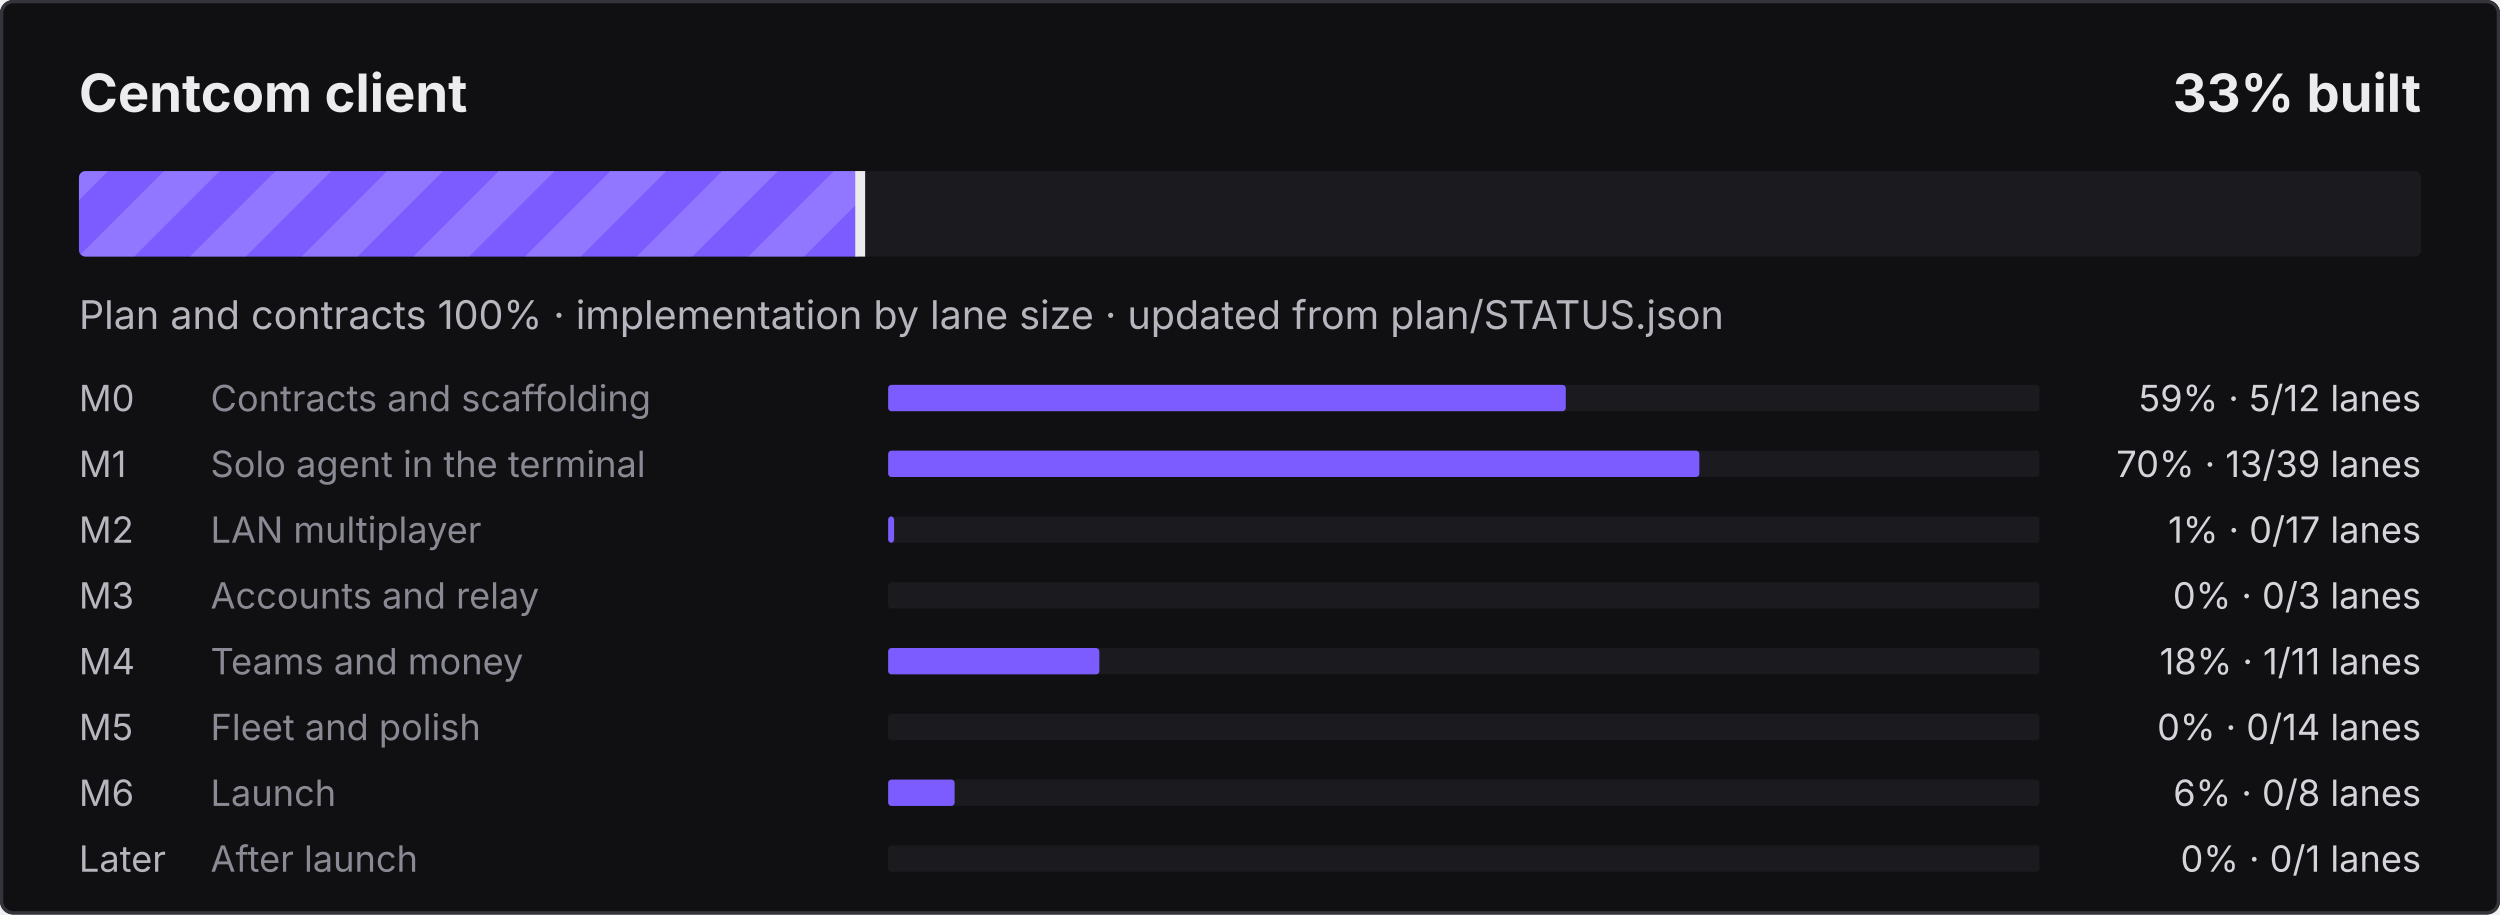
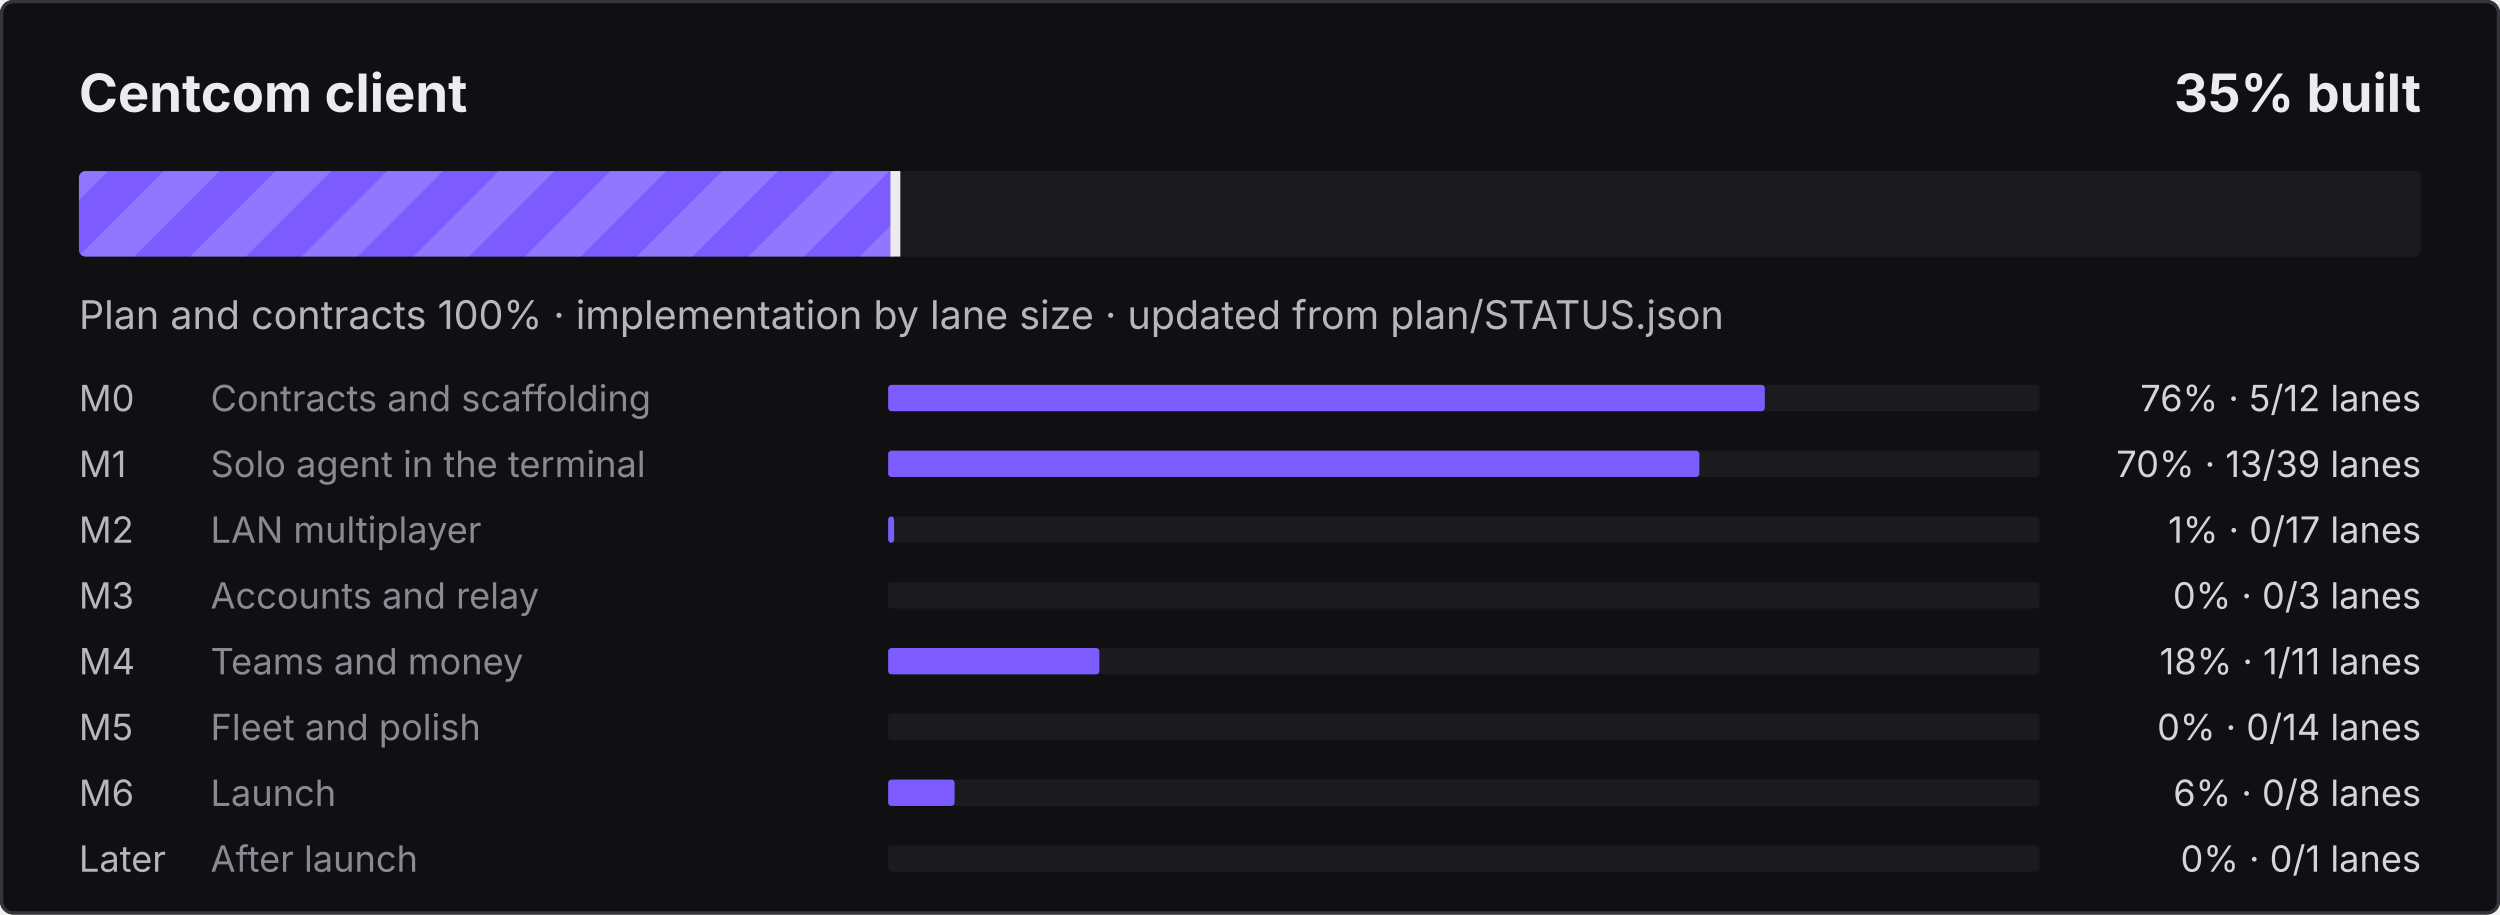
- <svg xmlns="http://www.w3.org/2000/svg" width="760" height="278" viewBox="0 0 760 278" role="img" aria-label="Centcom client: 33% built">
+ <svg xmlns="http://www.w3.org/2000/svg" width="760" height="278" viewBox="0 0 760 278" role="img" aria-label="Centcom client: 35% built">
  <defs>
    <pattern id="s" width="24" height="24" patternUnits="userSpaceOnUse" patternTransform="rotate(45)">
      <rect width="12" height="24" fill="#fff" fill-opacity=".16" />
    </pattern>
    <clipPath id="c">
      <rect x="24" y="52" width="712" height="26" rx="2" />
    </clipPath>
  </defs>
  <style>@keyframes mv{to{transform:translateX(24px)}}
.st{animation:mv .9s linear infinite}text{font-family:ui-sans-serif,system-ui,-apple-system,"Segoe UI",sans-serif}
@media (prefers-reduced-motion:reduce){.st{animation:none}}</style>
  <rect width="760" height="278" rx="4" fill="#101012" />
  <rect x=".5" y=".5" width="759" height="277" rx="3.5" fill="none" stroke="#34343B" />
  <text x="24" y="34" fill="#ECECEF" font-size="16" font-weight="700">Centcom client</text>
-   <text x="736" y="34" fill="#ECECEF" font-size="16" font-weight="700" text-anchor="end">33% built</text>
+   <text x="736" y="34" fill="#ECECEF" font-size="16" font-weight="700" text-anchor="end">35% built</text>
  <rect x="24" y="52" width="712" height="26" rx="2" fill="#1B1B1F" />
  <clipPath id="cf">
-     <rect x="24" y="52" width="238.0" height="26" rx="2" />
+     <rect x="24" y="52" width="248.7" height="26" rx="2" />
  </clipPath>
  <g clip-path="url(#cf)">
-     <rect x="24" y="52" width="238.0" height="26" fill="#7C5CFF" />
-     <rect x="0" y="52" width="286.0" height="26" fill="url(#s)" class="st" />
+     <rect x="24" y="52" width="248.7" height="26" fill="#7C5CFF" />
+     <rect x="0" y="52" width="296.7" height="26" fill="url(#s)" class="st" />
  </g>
-   <rect x="260.0" y="52" width="3" height="26" fill="#ECECEF" />
+   <rect x="270.7" y="52" width="3" height="26" fill="#ECECEF" />
  <text x="24" y="100" fill="#B6B6BE" font-size="12">Plan and contracts 100% · implementation by lane size · updated from plan/STATUS.json</text>
  <text x="24" y="125" fill="#B6B6BE" font-size="11">M0</text>
  <text x="64" y="125" fill="#8A8A94" font-size="11">Contracts and scaffolding</text>
  <rect x="270" y="117" width="350" height="8" rx="1" fill="#1B1B1F" />
-   <rect x="270" y="117" width="206.0" height="8" rx="1" fill="#7C5CFF" />
-   <text x="736" y="125" fill="#D4D4DA" font-size="11" text-anchor="end">59% · 5/12 lanes</text>
+   <rect x="270" y="117" width="266.5" height="8" rx="1" fill="#7C5CFF" />
+   <text x="736" y="125" fill="#D4D4DA" font-size="11" text-anchor="end">76% · 5/12 lanes</text>
  <text x="24" y="145" fill="#B6B6BE" font-size="11">M1</text>
  <text x="64" y="145" fill="#8A8A94" font-size="11">Solo agent in the terminal</text>
  <rect x="270" y="137" width="350" height="8" rx="1" fill="#1B1B1F" />
  <rect x="270" y="137" width="246.6" height="8" rx="1" fill="#7C5CFF" />
  <text x="736" y="145" fill="#D4D4DA" font-size="11" text-anchor="end">70% · 13/39 lanes</text>
  <text x="24" y="165" fill="#B6B6BE" font-size="11">M2</text>
  <text x="64" y="165" fill="#8A8A94" font-size="11">LAN multiplayer</text>
  <rect x="270" y="157" width="350" height="8" rx="1" fill="#1B1B1F" />
  <rect x="270" y="157" width="1.8" height="8" rx="1" fill="#7C5CFF" />
  <text x="736" y="165" fill="#D4D4DA" font-size="11" text-anchor="end">1% · 0/17 lanes</text>
  <text x="24" y="185" fill="#B6B6BE" font-size="11">M3</text>
  <text x="64" y="185" fill="#8A8A94" font-size="11">Accounts and relay</text>
  <rect x="270" y="177" width="350" height="8" rx="1" fill="#1B1B1F" />
  <text x="736" y="185" fill="#D4D4DA" font-size="11" text-anchor="end">0% · 0/3 lanes</text>
  <text x="24" y="205" fill="#B6B6BE" font-size="11">M4</text>
  <text x="64" y="205" fill="#8A8A94" font-size="11">Teams and money</text>
  <rect x="270" y="197" width="350" height="8" rx="1" fill="#1B1B1F" />
  <rect x="270" y="197" width="64.2" height="8" rx="1" fill="#7C5CFF" />
  <text x="736" y="205" fill="#D4D4DA" font-size="11" text-anchor="end">18% · 1/11 lanes</text>
  <text x="24" y="225" fill="#B6B6BE" font-size="11">M5</text>
  <text x="64" y="225" fill="#8A8A94" font-size="11">Fleet and polish</text>
  <rect x="270" y="217" width="350" height="8" rx="1" fill="#1B1B1F" />
  <text x="736" y="225" fill="#D4D4DA" font-size="11" text-anchor="end">0% · 0/14 lanes</text>
  <text x="24" y="245" fill="#B6B6BE" font-size="11">M6</text>
  <text x="64" y="245" fill="#8A8A94" font-size="11">Launch</text>
  <rect x="270" y="237" width="350" height="8" rx="1" fill="#1B1B1F" />
  <rect x="270" y="237" width="20.2" height="8" rx="1" fill="#7C5CFF" />
  <text x="736" y="245" fill="#D4D4DA" font-size="11" text-anchor="end">6% · 0/8 lanes</text>
  <text x="24" y="265" fill="#B6B6BE" font-size="11">Later</text>
  <text x="64" y="265" fill="#8A8A94" font-size="11">After launch</text>
  <rect x="270" y="257" width="350" height="8" rx="1" fill="#1B1B1F" />
  <text x="736" y="265" fill="#D4D4DA" font-size="11" text-anchor="end">0% · 0/1 lanes</text>
</svg>
